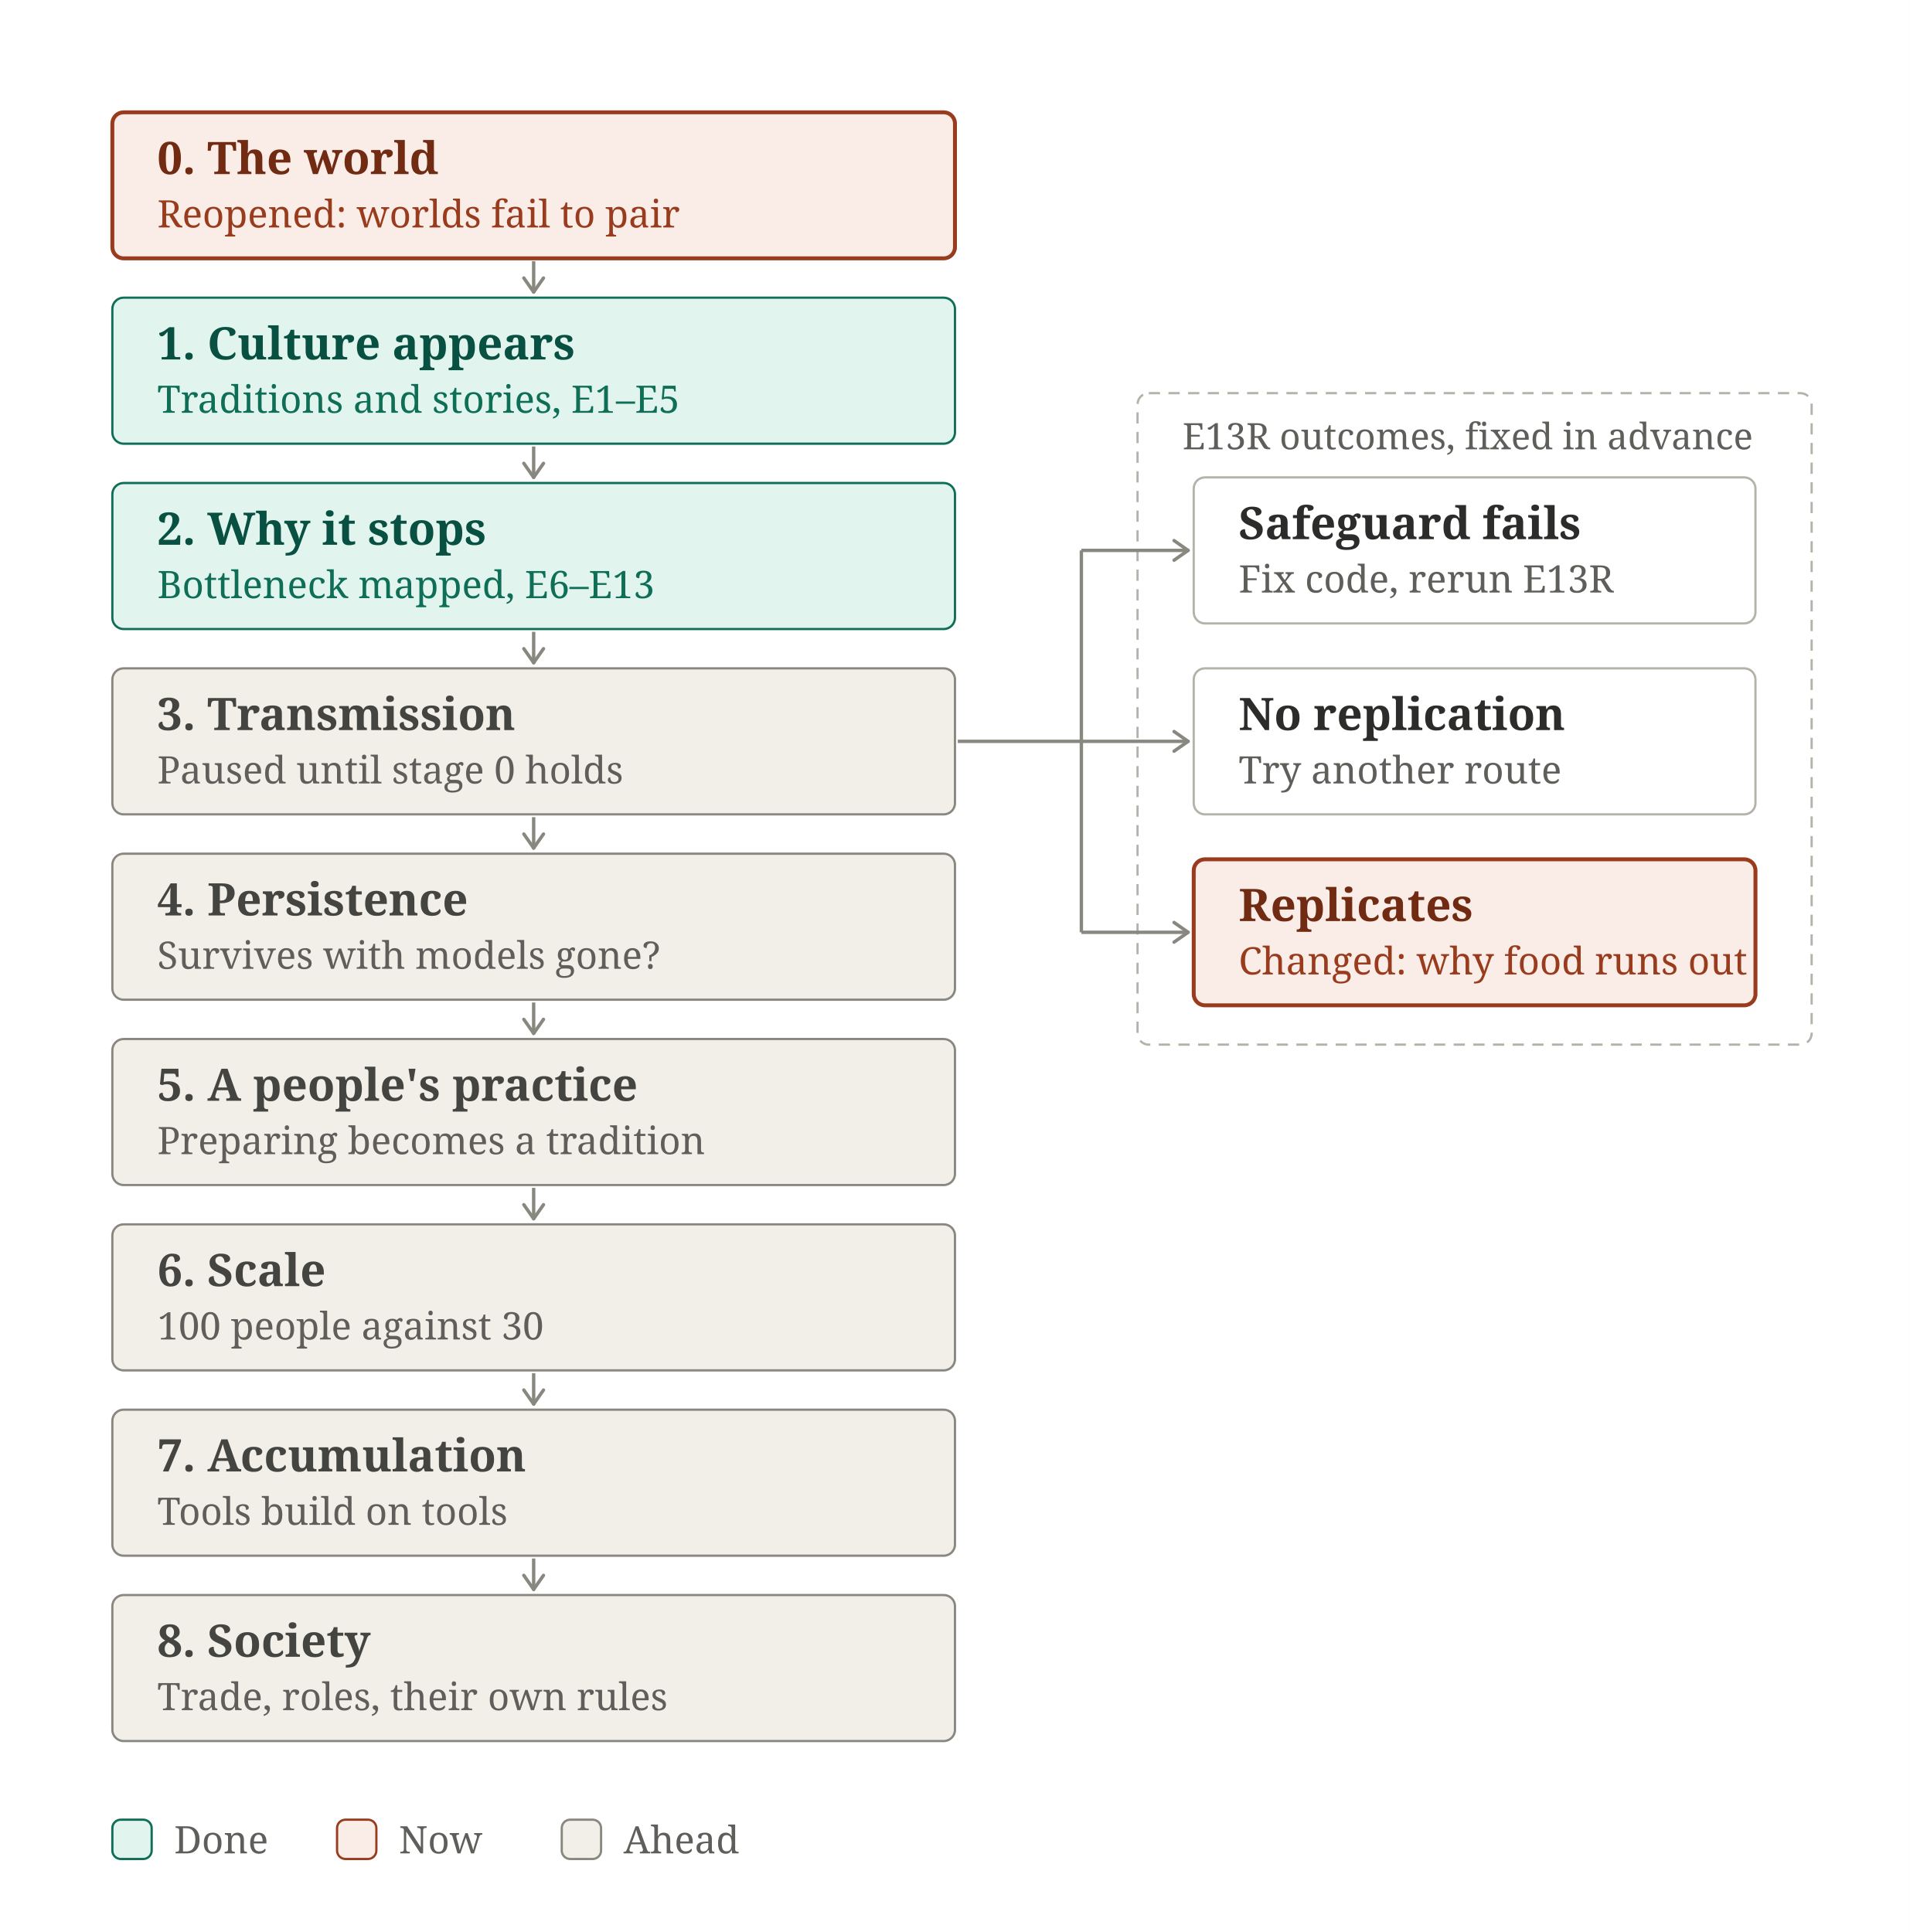
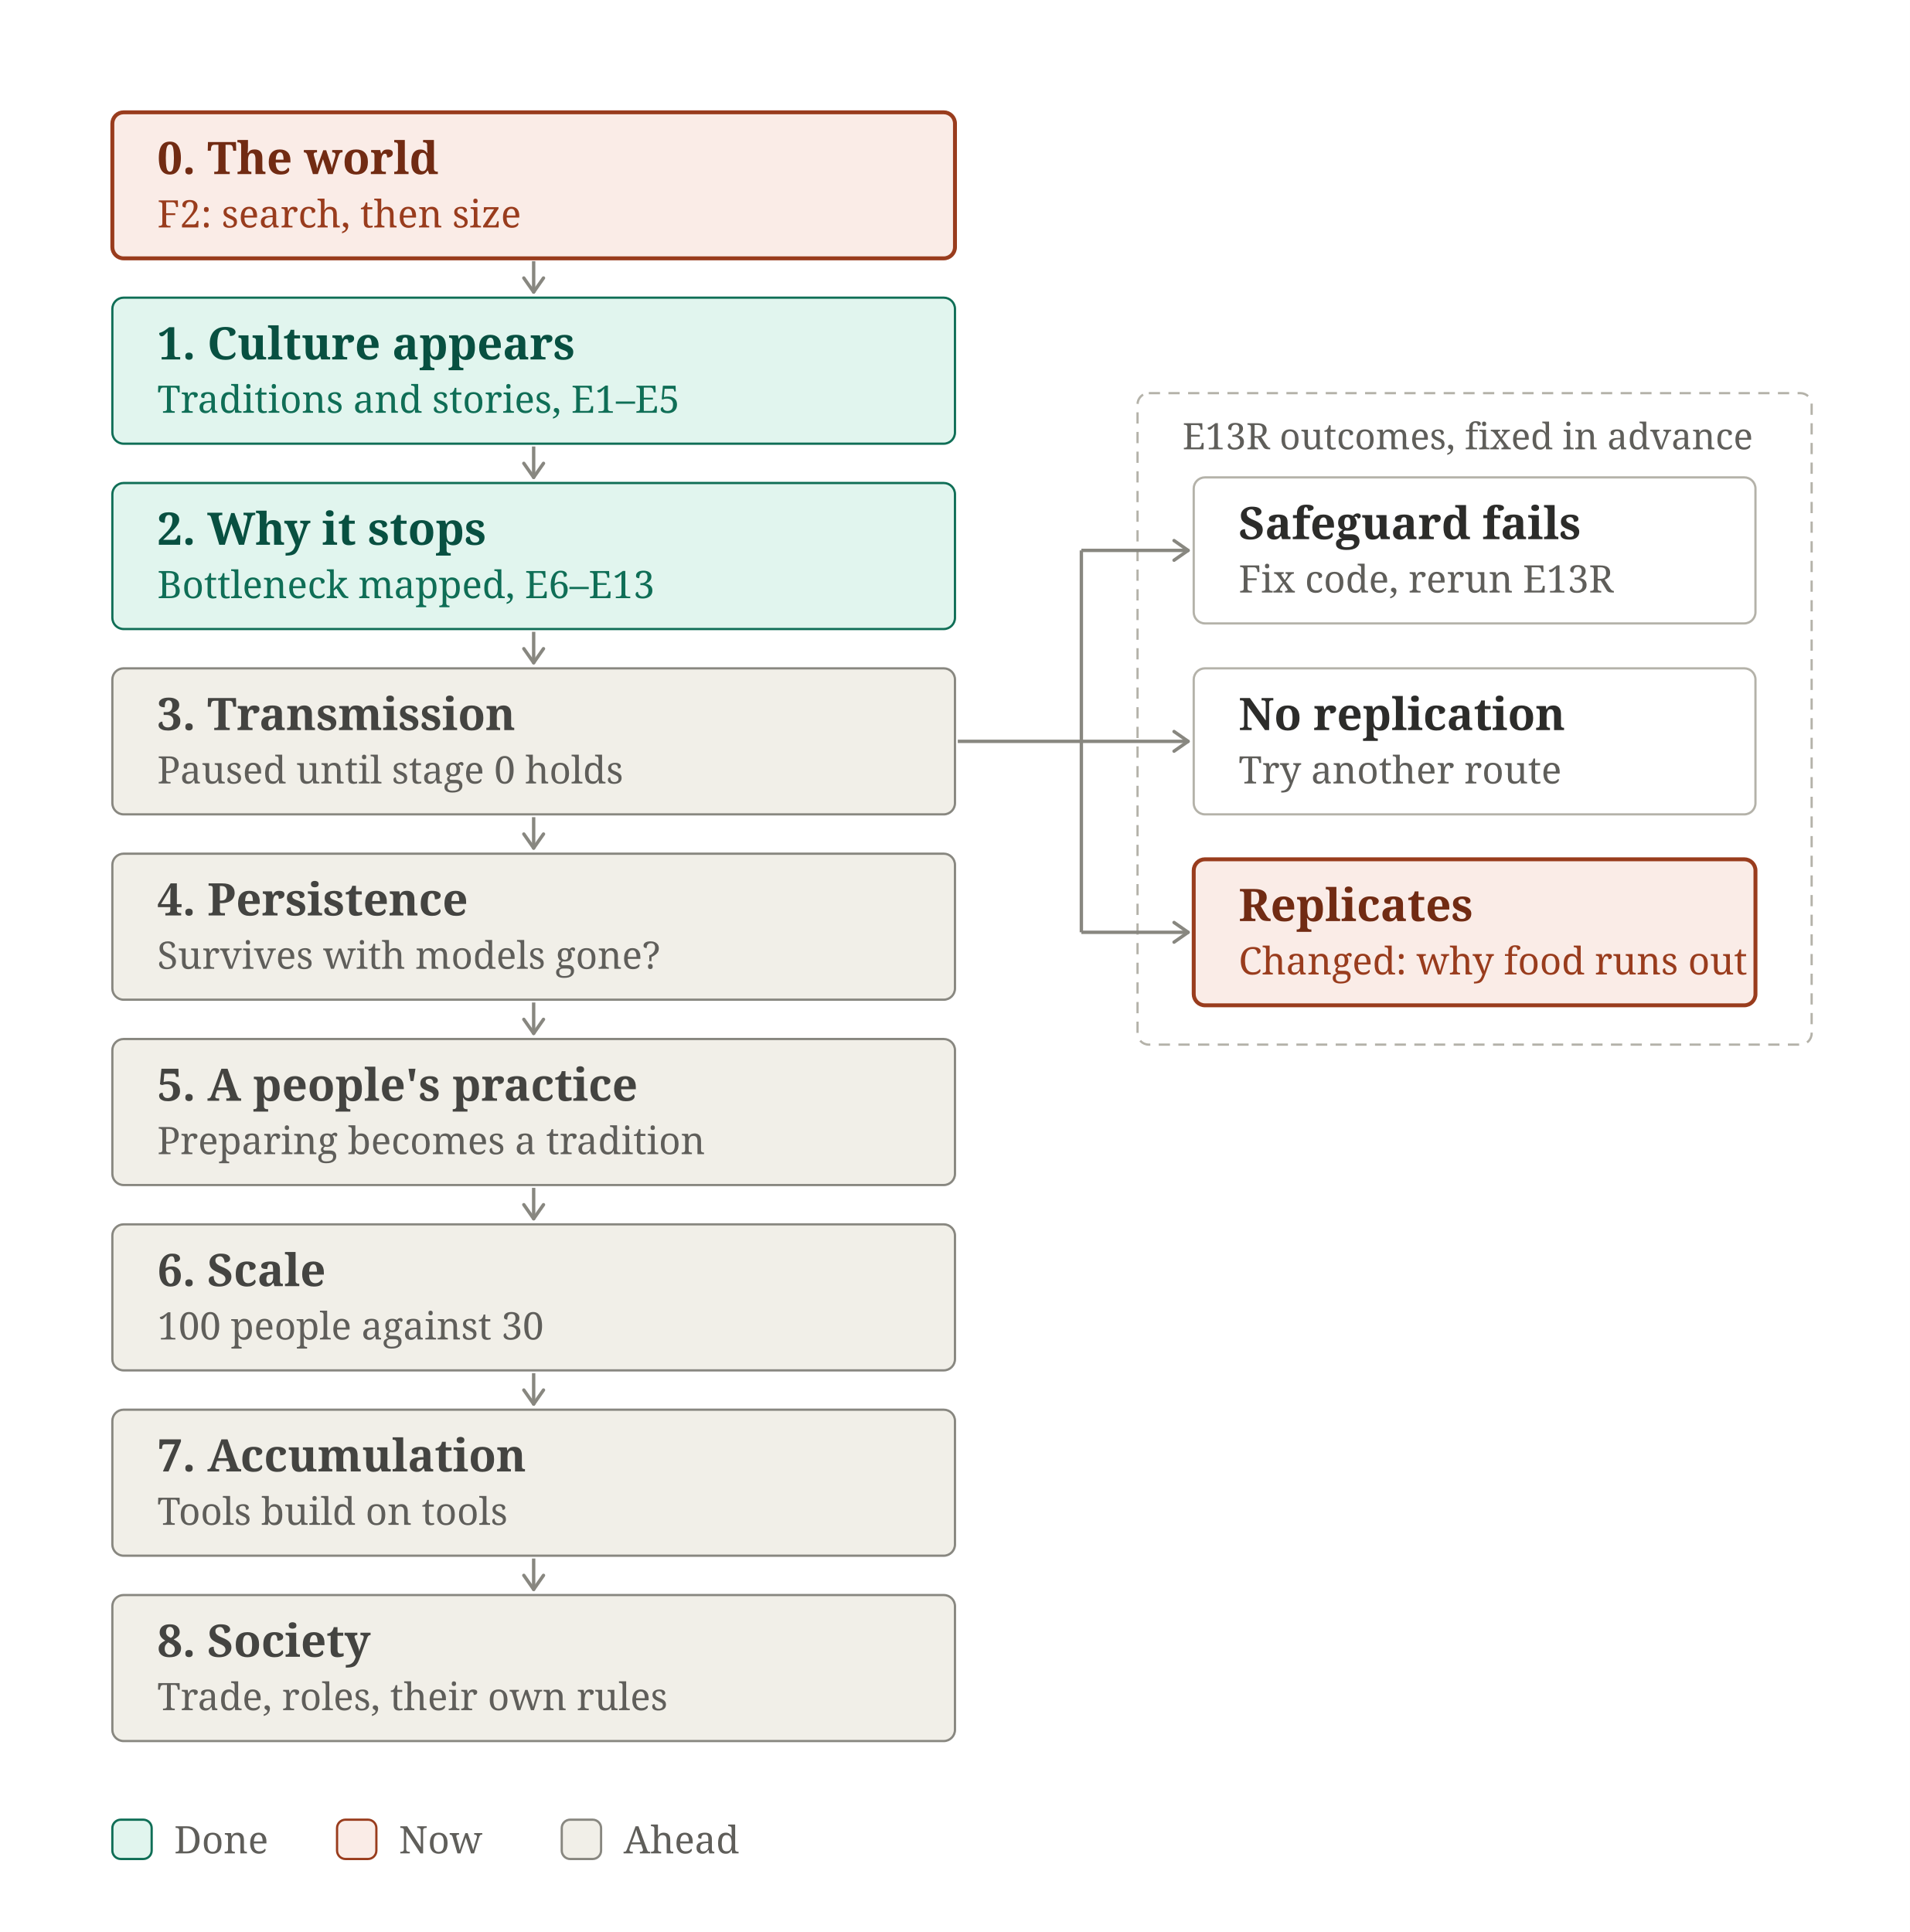
<svg xmlns="http://www.w3.org/2000/svg" width="680" height="688" viewBox="0 0 680 688" font-family="Garamond, Georgia, serif" role="img">
  <rect width="680" height="688" fill="#FFFFFF" />
  <rect x="405" y="140" width="240" height="232" rx="4" fill="none" stroke="#B4B2A9" stroke-width="0.8" stroke-dasharray="4 3" />
  <text x="421" y="160" font-size="13" fill="#5F5E5A">E13R outcomes, fixed in advance</text>
  <line x1="190" y1="93" x2="190" y2="104" stroke="#888780" stroke-width="1.2" />
  <line x1="186.5" y1="99.0" x2="190" y2="104" stroke="#888780" stroke-width="1.2" stroke-linecap="round" />
  <line x1="193.5" y1="99.0" x2="190" y2="104" stroke="#888780" stroke-width="1.2" stroke-linecap="round" />
  <line x1="190" y1="159" x2="190" y2="170" stroke="#888780" stroke-width="1.2" />
  <line x1="186.5" y1="165.0" x2="190" y2="170" stroke="#888780" stroke-width="1.2" stroke-linecap="round" />
  <line x1="193.5" y1="165.0" x2="190" y2="170" stroke="#888780" stroke-width="1.2" stroke-linecap="round" />
  <line x1="190" y1="225" x2="190" y2="236" stroke="#888780" stroke-width="1.2" />
  <line x1="186.5" y1="231.0" x2="190" y2="236" stroke="#888780" stroke-width="1.2" stroke-linecap="round" />
  <line x1="193.5" y1="231.0" x2="190" y2="236" stroke="#888780" stroke-width="1.2" stroke-linecap="round" />
  <line x1="190" y1="291" x2="190" y2="302" stroke="#888780" stroke-width="1.2" />
  <line x1="186.5" y1="297.0" x2="190" y2="302" stroke="#888780" stroke-width="1.2" stroke-linecap="round" />
  <line x1="193.5" y1="297.0" x2="190" y2="302" stroke="#888780" stroke-width="1.2" stroke-linecap="round" />
  <line x1="190" y1="357" x2="190" y2="368" stroke="#888780" stroke-width="1.2" />
  <line x1="186.5" y1="363.0" x2="190" y2="368" stroke="#888780" stroke-width="1.2" stroke-linecap="round" />
  <line x1="193.5" y1="363.0" x2="190" y2="368" stroke="#888780" stroke-width="1.2" stroke-linecap="round" />
  <line x1="190" y1="423" x2="190" y2="434" stroke="#888780" stroke-width="1.2" />
  <line x1="186.5" y1="429.0" x2="190" y2="434" stroke="#888780" stroke-width="1.2" stroke-linecap="round" />
  <line x1="193.5" y1="429.0" x2="190" y2="434" stroke="#888780" stroke-width="1.2" stroke-linecap="round" />
  <line x1="190" y1="489" x2="190" y2="500" stroke="#888780" stroke-width="1.2" />
  <line x1="186.5" y1="495.0" x2="190" y2="500" stroke="#888780" stroke-width="1.2" stroke-linecap="round" />
  <line x1="193.5" y1="495.0" x2="190" y2="500" stroke="#888780" stroke-width="1.2" stroke-linecap="round" />
  <line x1="190" y1="555" x2="190" y2="566" stroke="#888780" stroke-width="1.2" />
  <line x1="186.5" y1="561.0" x2="190" y2="566" stroke="#888780" stroke-width="1.2" stroke-linecap="round" />
  <line x1="193.5" y1="561.0" x2="190" y2="566" stroke="#888780" stroke-width="1.2" stroke-linecap="round" />
  <line x1="341" y1="264" x2="385" y2="264" stroke="#888780" stroke-width="1.2" />
  <line x1="385" y1="196" x2="385" y2="332" stroke="#888780" stroke-width="1.2" />
  <line x1="385" y1="196" x2="423" y2="196" stroke="#888780" stroke-width="1.2" />
  <line x1="418.0" y1="199.5" x2="423" y2="196" stroke="#888780" stroke-width="1.2" stroke-linecap="round" />
  <line x1="418.0" y1="192.5" x2="423" y2="196" stroke="#888780" stroke-width="1.2" stroke-linecap="round" />
  <line x1="385" y1="264" x2="423" y2="264" stroke="#888780" stroke-width="1.2" />
  <line x1="418.0" y1="267.5" x2="423" y2="264" stroke="#888780" stroke-width="1.2" stroke-linecap="round" />
  <line x1="418.0" y1="260.5" x2="423" y2="264" stroke="#888780" stroke-width="1.2" stroke-linecap="round" />
  <line x1="385" y1="332" x2="423" y2="332" stroke="#888780" stroke-width="1.2" />
  <line x1="418.0" y1="335.5" x2="423" y2="332" stroke="#888780" stroke-width="1.2" stroke-linecap="round" />
  <line x1="418.0" y1="328.5" x2="423" y2="332" stroke="#888780" stroke-width="1.2" stroke-linecap="round" />
  <rect x="40" y="40" width="300" height="52" rx="4" fill="#FAECE7" stroke="#993C1D" stroke-width="1.4" />
  <text x="56" y="62" font-size="16" font-weight="bold" fill="#712B13">0. The world</text>
-   <text x="56" y="81" font-size="13.5" fill="#993C1D">Reopened: worlds fail to pair</text>
+   <text x="56" y="81" font-size="13.5" fill="#993C1D">F2: search, then size</text>
  <rect x="40" y="106" width="300" height="52" rx="4" fill="#E1F5EE" stroke="#0F6E56" stroke-width="0.8" />
  <text x="56" y="128" font-size="16" font-weight="bold" fill="#085041">1. Culture appears</text>
  <text x="56" y="147" font-size="13.5" fill="#0F6E56">Traditions and stories, E1–E5</text>
  <rect x="40" y="172" width="300" height="52" rx="4" fill="#E1F5EE" stroke="#0F6E56" stroke-width="0.8" />
  <text x="56" y="194" font-size="16" font-weight="bold" fill="#085041">2. Why it stops</text>
  <text x="56" y="213" font-size="13.5" fill="#0F6E56">Bottleneck mapped, E6–E13</text>
  <rect x="40" y="238" width="300" height="52" rx="4" fill="#F1EFE8" stroke="#888780" stroke-width="0.8" />
  <text x="56" y="260" font-size="16" font-weight="bold" fill="#444441">3. Transmission</text>
  <text x="56" y="279" font-size="13.5" fill="#5F5E5A">Paused until stage 0 holds</text>
  <rect x="40" y="304" width="300" height="52" rx="4" fill="#F1EFE8" stroke="#888780" stroke-width="0.8" />
  <text x="56" y="326" font-size="16" font-weight="bold" fill="#444441">4. Persistence</text>
  <text x="56" y="345" font-size="13.5" fill="#5F5E5A">Survives with models gone?</text>
  <rect x="40" y="370" width="300" height="52" rx="4" fill="#F1EFE8" stroke="#888780" stroke-width="0.8" />
  <text x="56" y="392" font-size="16" font-weight="bold" fill="#444441">5. A people's practice</text>
  <text x="56" y="411" font-size="13.5" fill="#5F5E5A">Preparing becomes a tradition</text>
  <rect x="40" y="436" width="300" height="52" rx="4" fill="#F1EFE8" stroke="#888780" stroke-width="0.8" />
  <text x="56" y="458" font-size="16" font-weight="bold" fill="#444441">6. Scale</text>
  <text x="56" y="477" font-size="13.5" fill="#5F5E5A">100 people against 30</text>
  <rect x="40" y="502" width="300" height="52" rx="4" fill="#F1EFE8" stroke="#888780" stroke-width="0.8" />
  <text x="56" y="524" font-size="16" font-weight="bold" fill="#444441">7. Accumulation</text>
  <text x="56" y="543" font-size="13.5" fill="#5F5E5A">Tools build on tools</text>
  <rect x="40" y="568" width="300" height="52" rx="4" fill="#F1EFE8" stroke="#888780" stroke-width="0.8" />
  <text x="56" y="590" font-size="16" font-weight="bold" fill="#444441">8. Society</text>
  <text x="56" y="609" font-size="13.5" fill="#5F5E5A">Trade, roles, their own rules</text>
  <rect x="425" y="170" width="200" height="52" rx="4" fill="#FFFFFF" stroke="#B4B2A9" stroke-width="0.8" />
  <text x="441" y="192" font-size="16" font-weight="bold" fill="#2C2C2A">Safeguard fails</text>
  <text x="441" y="211" font-size="13.5" fill="#5F5E5A">Fix code, rerun E13R</text>
  <rect x="425" y="238" width="200" height="52" rx="4" fill="#FFFFFF" stroke="#B4B2A9" stroke-width="0.8" />
  <text x="441" y="260" font-size="16" font-weight="bold" fill="#2C2C2A">No replication</text>
  <text x="441" y="279" font-size="13.5" fill="#5F5E5A">Try another route</text>
  <rect x="425" y="306" width="200" height="52" rx="4" fill="#FAECE7" stroke="#993C1D" stroke-width="1.4" />
  <text x="441" y="328" font-size="16" font-weight="bold" fill="#712B13">Replicates</text>
  <text x="441" y="347" font-size="13.5" fill="#993C1D">Changed: why food runs out</text>
  <rect x="40" y="648" width="14" height="14" rx="3" fill="#E1F5EE" stroke="#0F6E56" stroke-width="0.8" />
  <text x="62" y="660" font-size="13.5" fill="#5F5E5A">Done</text>
  <rect x="120" y="648" width="14" height="14" rx="3" fill="#FAECE7" stroke="#993C1D" stroke-width="0.8" />
  <text x="142" y="660" font-size="13.5" fill="#5F5E5A">Now</text>
  <rect x="200" y="648" width="14" height="14" rx="3" fill="#F1EFE8" stroke="#888780" stroke-width="0.8" />
  <text x="222" y="660" font-size="13.5" fill="#5F5E5A">Ahead</text>
</svg>
